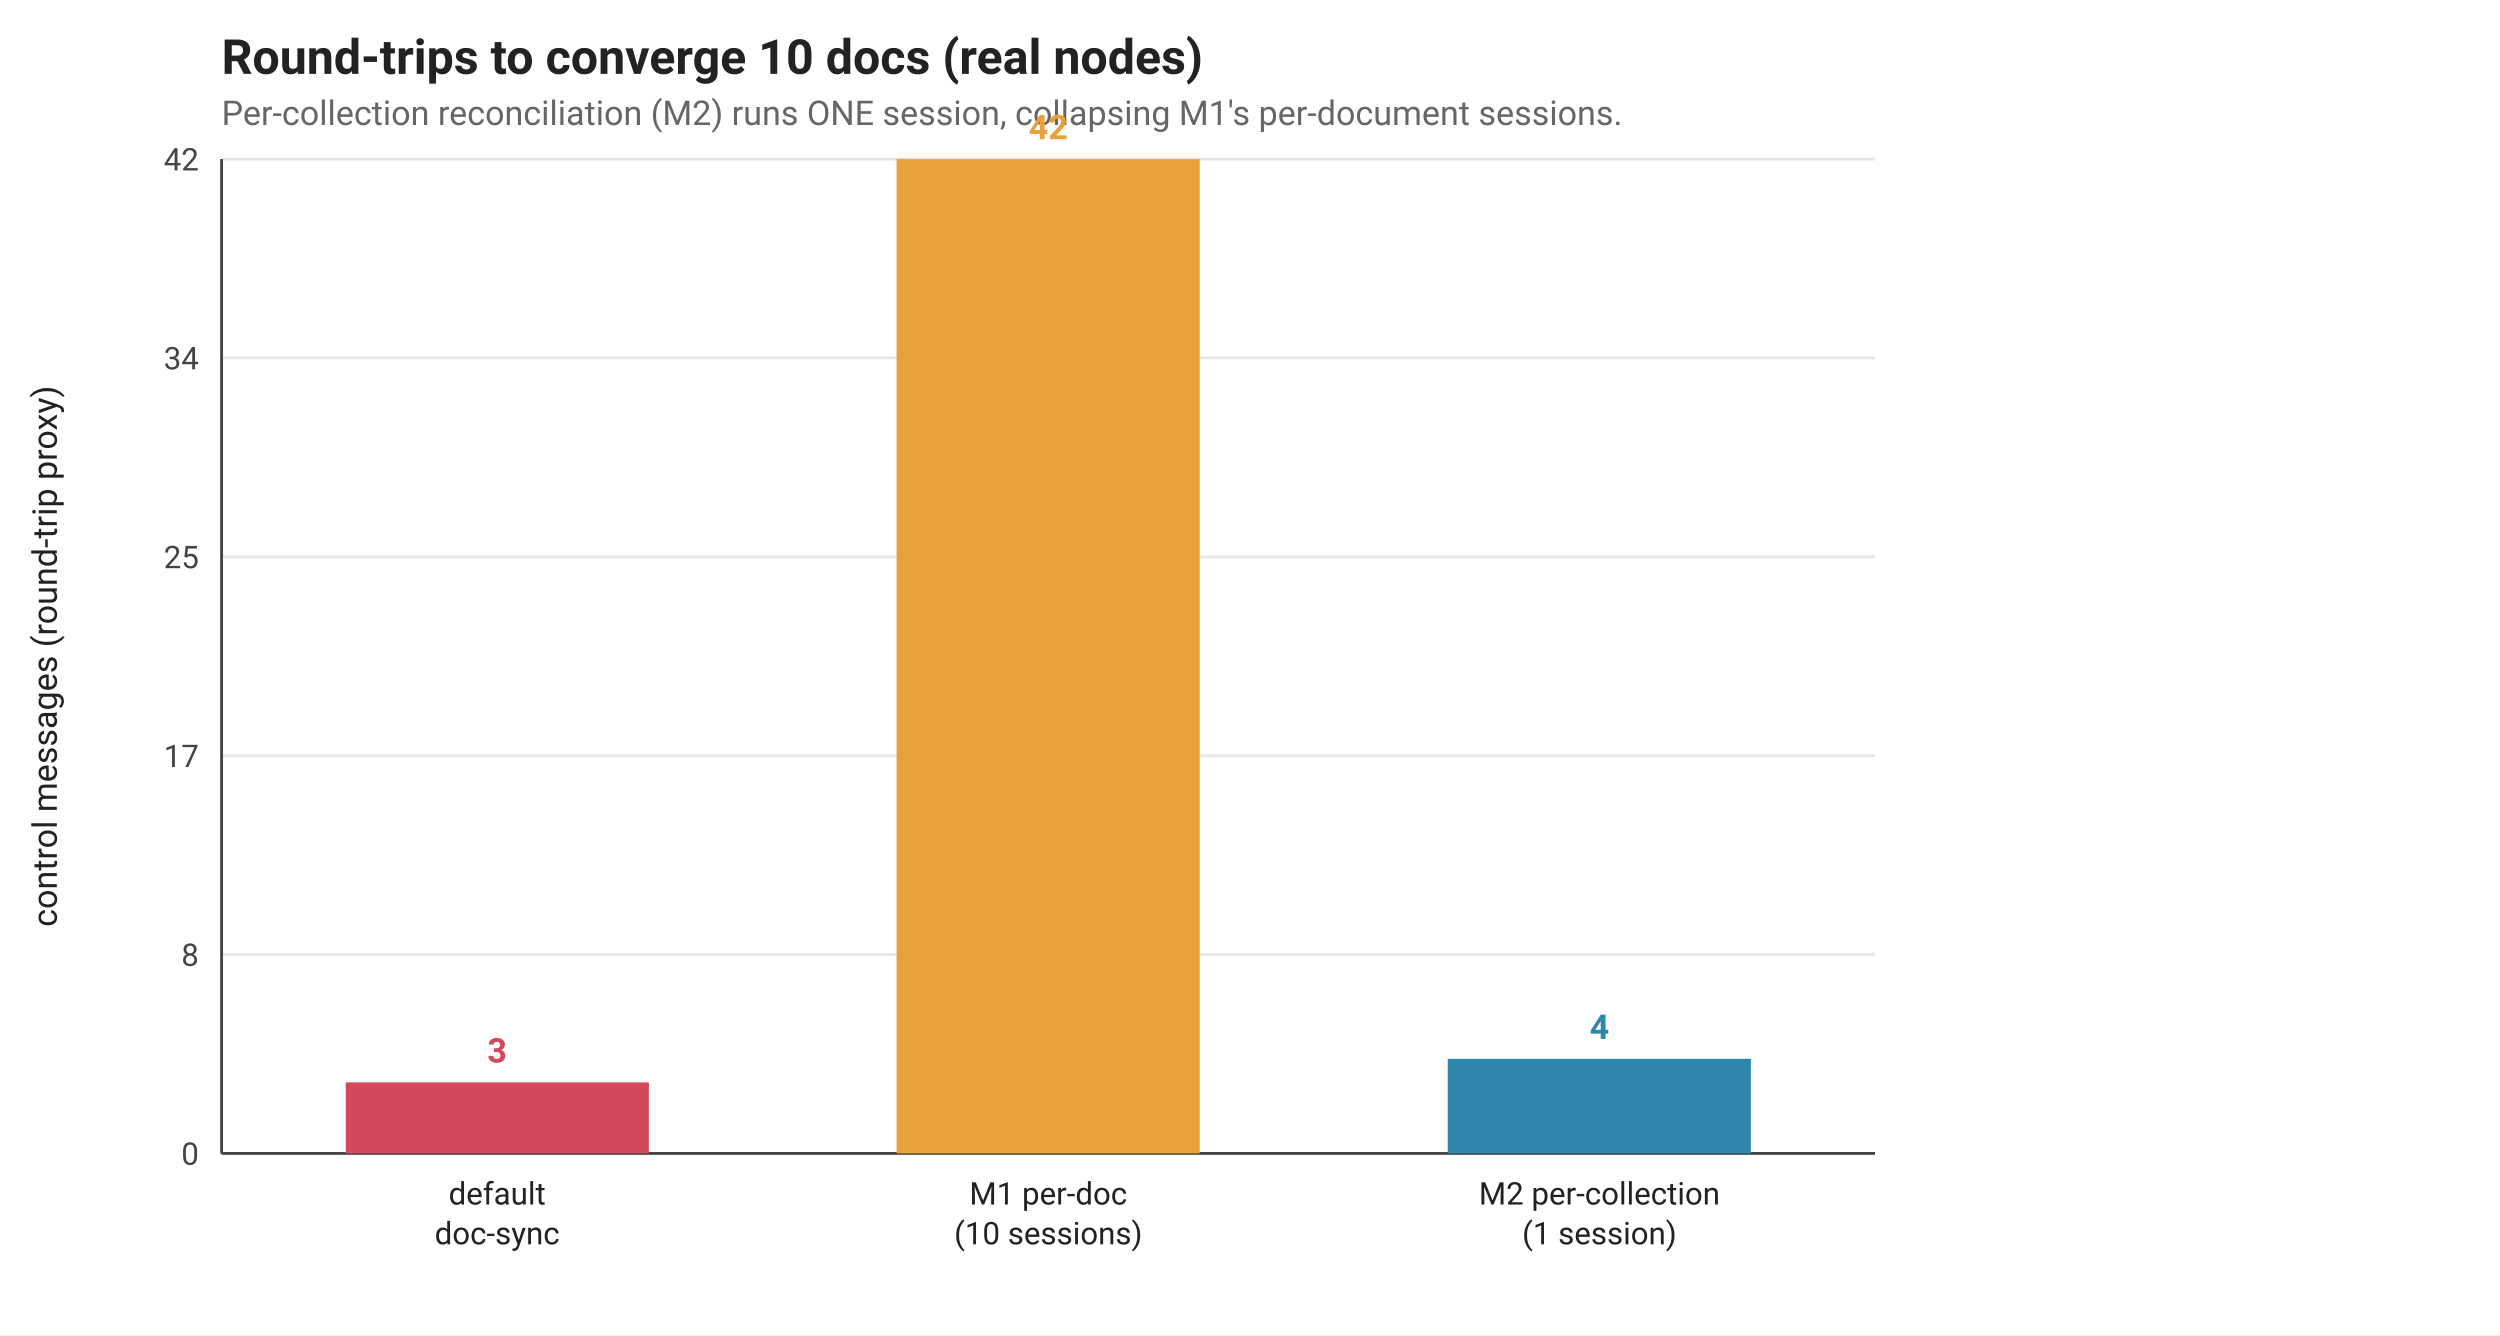
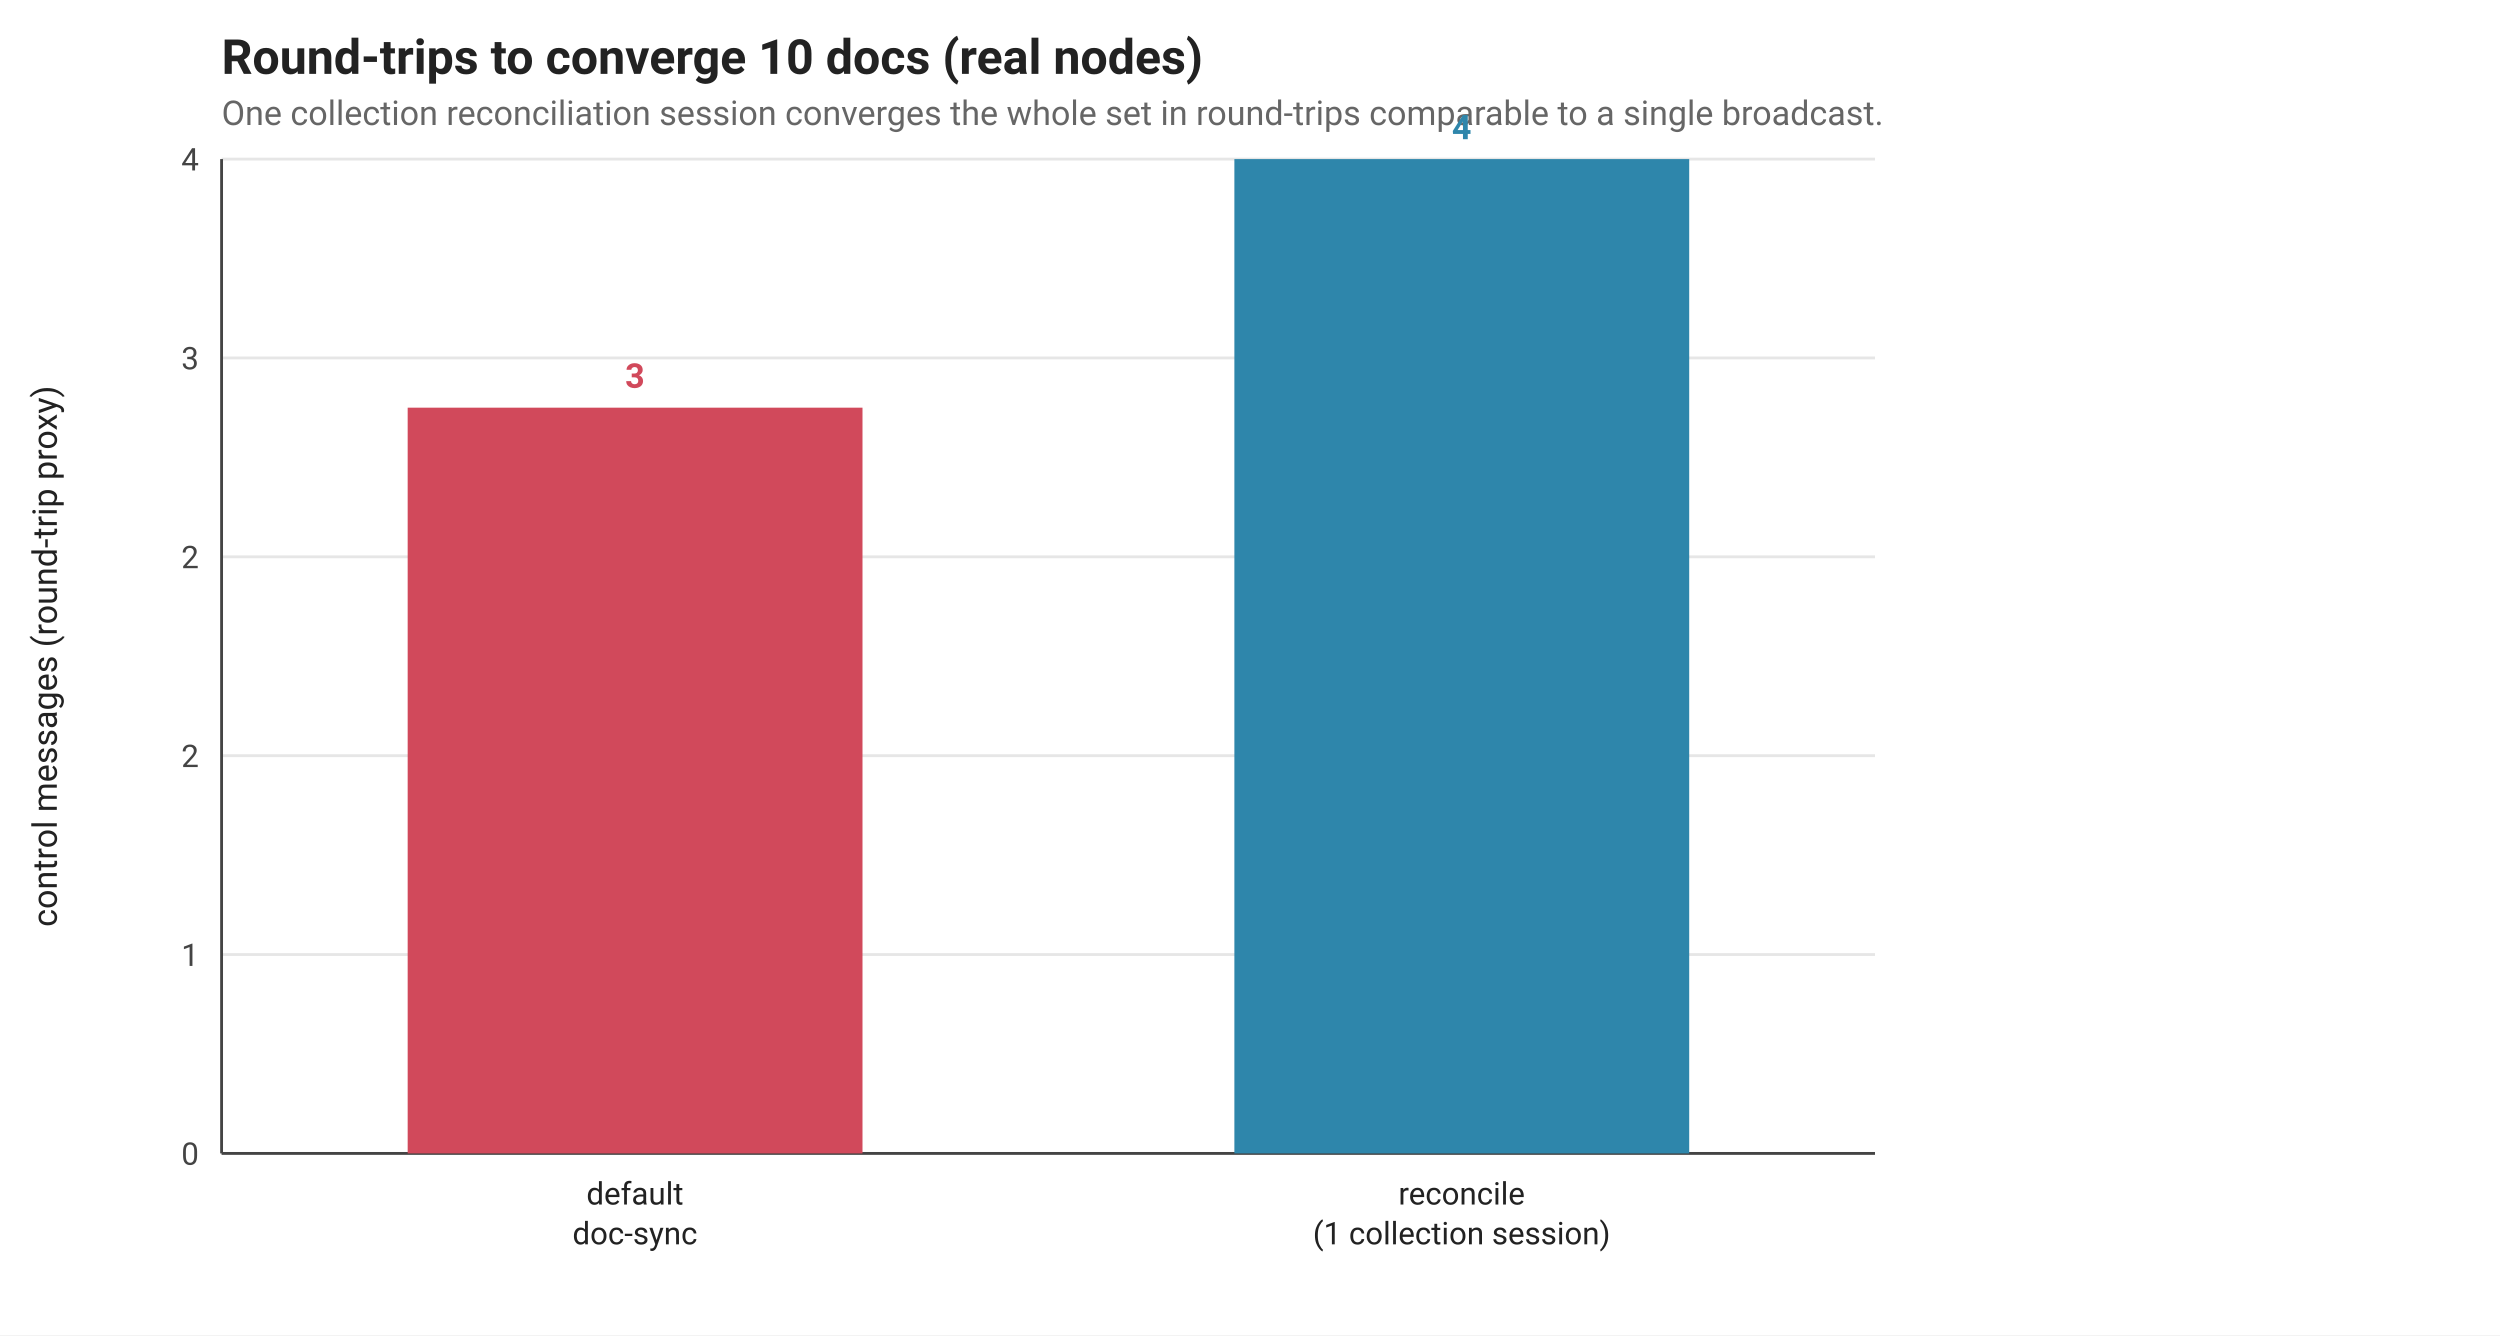
<svg xmlns="http://www.w3.org/2000/svg" width="880" height="470" viewBox="0 0 880 470" font-family="-apple-system,Segoe UI,Roboto,sans-serif">
  <rect width="880" height="470" fill="white" />
  <text x="78" y="26" font-size="17" font-weight="700" fill="#222222">Round-trips to converge 10 docs (real nodes)</text>
-   <text x="78" y="44" font-size="12" fill="#666">Per-collection reconciliation (M2) runs ONE session, collapsing M1's per-document sessions.</text>
+   <text x="78" y="44" font-size="12" fill="#666">One collection reconciliation session converges the whole set in round-trips comparable to a single broadcast.</text>
  <line x1="78" y1="406.0" x2="660" y2="406.0" stroke="#e6e6e6" />
  <text x="70" y="410.0" font-size="11" fill="#444444" text-anchor="end">0</text>
  <line x1="78" y1="336.0" x2="660" y2="336.0" stroke="#e6e6e6" />
-   <text x="70" y="340.0" font-size="11" fill="#444444" text-anchor="end">8</text>
+   <text x="70" y="340.0" font-size="11" fill="#444444" text-anchor="end">1</text>
  <line x1="78" y1="266.0" x2="660" y2="266.0" stroke="#e6e6e6" />
-   <text x="70" y="270.0" font-size="11" fill="#444444" text-anchor="end">17</text>
+   <text x="70" y="270.0" font-size="11" fill="#444444" text-anchor="end">2</text>
  <line x1="78" y1="196.0" x2="660" y2="196.0" stroke="#e6e6e6" />
-   <text x="70" y="200.0" font-size="11" fill="#444444" text-anchor="end">25</text>
+   <text x="70" y="200.0" font-size="11" fill="#444444" text-anchor="end">2</text>
  <line x1="78" y1="126.0" x2="660" y2="126.0" stroke="#e6e6e6" />
-   <text x="70" y="130.0" font-size="11" fill="#444444" text-anchor="end">34</text>
+   <text x="70" y="130.0" font-size="11" fill="#444444" text-anchor="end">3</text>
  <line x1="78" y1="56.0" x2="660" y2="56.0" stroke="#e6e6e6" />
-   <text x="70" y="60.0" font-size="11" fill="#444444" text-anchor="end">42</text>
+   <text x="70" y="60.0" font-size="11" fill="#444444" text-anchor="end">4</text>
  <line x1="78" y1="56" x2="78" y2="406" stroke="#444444" />
  <line x1="78" y1="406" x2="660" y2="406" stroke="#444444" />
  <text x="20" y="231" font-size="12" fill="#222222" text-anchor="middle" transform="rotate(-90 20 231)">control messages (round-trip proxy)</text>
-   <rect x="121.7" y="381.0" width="106.7" height="25.0" fill="#d1495b" />
-   <text x="175.0" y="374.0" font-size="12" font-weight="600" fill="#d1495b" text-anchor="middle">3</text>
-   <text x="175.0" y="424.0" font-size="11" fill="#222222" text-anchor="middle">default</text>
-   <text x="175.0" y="438.0" font-size="11" fill="#222222" text-anchor="middle">doc-sync</text>
-   <rect x="315.6" y="56.0" width="106.7" height="350.0" fill="#e8a13a" />
-   <text x="369.0" y="49.0" font-size="12" font-weight="600" fill="#e8a13a" text-anchor="middle">42</text>
-   <text x="369.0" y="424.0" font-size="11" fill="#222222" text-anchor="middle">M1 per-doc</text>
-   <text x="369.0" y="438.0" font-size="11" fill="#222222" text-anchor="middle">(10 sessions)</text>
-   <rect x="509.6" y="372.7" width="106.7" height="33.3" fill="#2e86ab" />
-   <text x="563.0" y="365.7" font-size="12" font-weight="600" fill="#2e86ab" text-anchor="middle">4</text>
-   <text x="563.0" y="424.0" font-size="11" fill="#222222" text-anchor="middle">M2 per-collection</text>
-   <text x="563.0" y="438.0" font-size="11" fill="#222222" text-anchor="middle">(1 session)</text>
+   <rect x="143.5" y="143.5" width="160.1" height="262.5" fill="#d1495b" />
+   <text x="223.5" y="136.5" font-size="12" font-weight="600" fill="#d1495b" text-anchor="middle">3</text>
+   <text x="223.5" y="424.0" font-size="11" fill="#222222" text-anchor="middle">default</text>
+   <text x="223.5" y="438.0" font-size="11" fill="#222222" text-anchor="middle">doc-sync</text>
+   <rect x="434.5" y="56.0" width="160.1" height="350.0" fill="#2e86ab" />
+   <text x="514.5" y="49.0" font-size="12" font-weight="600" fill="#2e86ab" text-anchor="middle">4</text>
+   <text x="514.5" y="424.0" font-size="11" fill="#222222" text-anchor="middle">reconcile</text>
+   <text x="514.5" y="438.0" font-size="11" fill="#222222" text-anchor="middle">(1 collection session)</text>
</svg>
